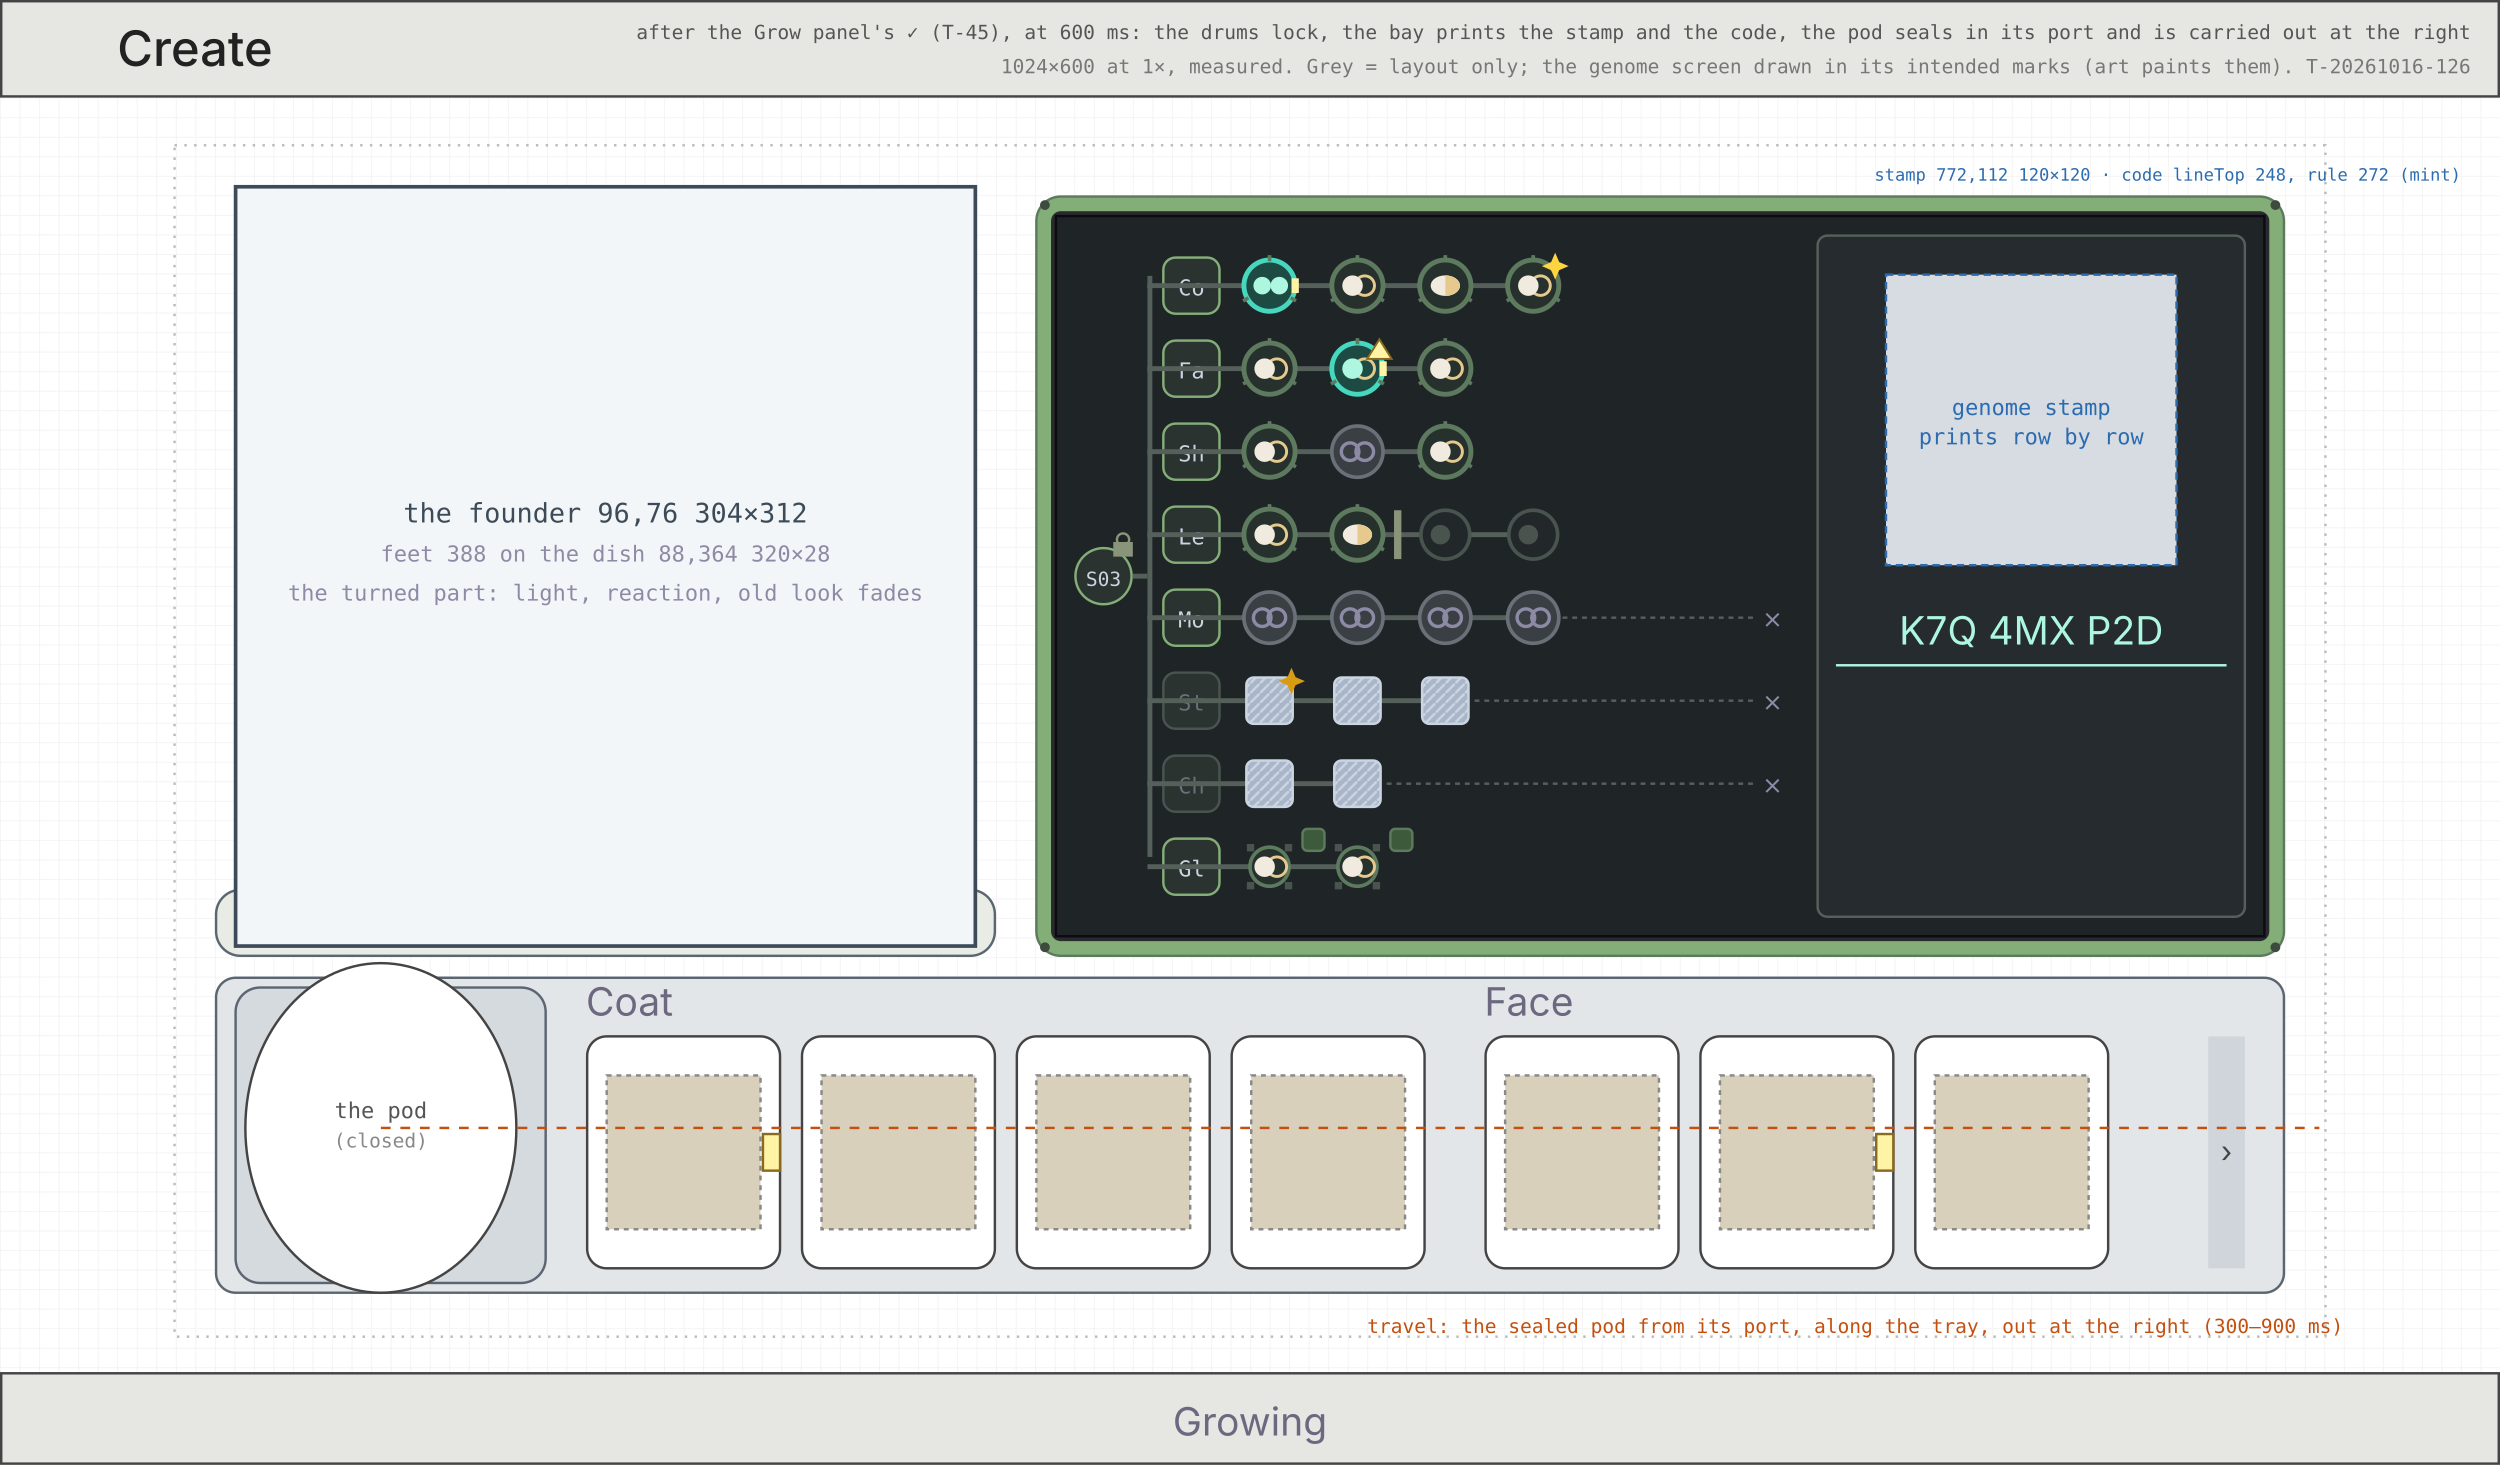
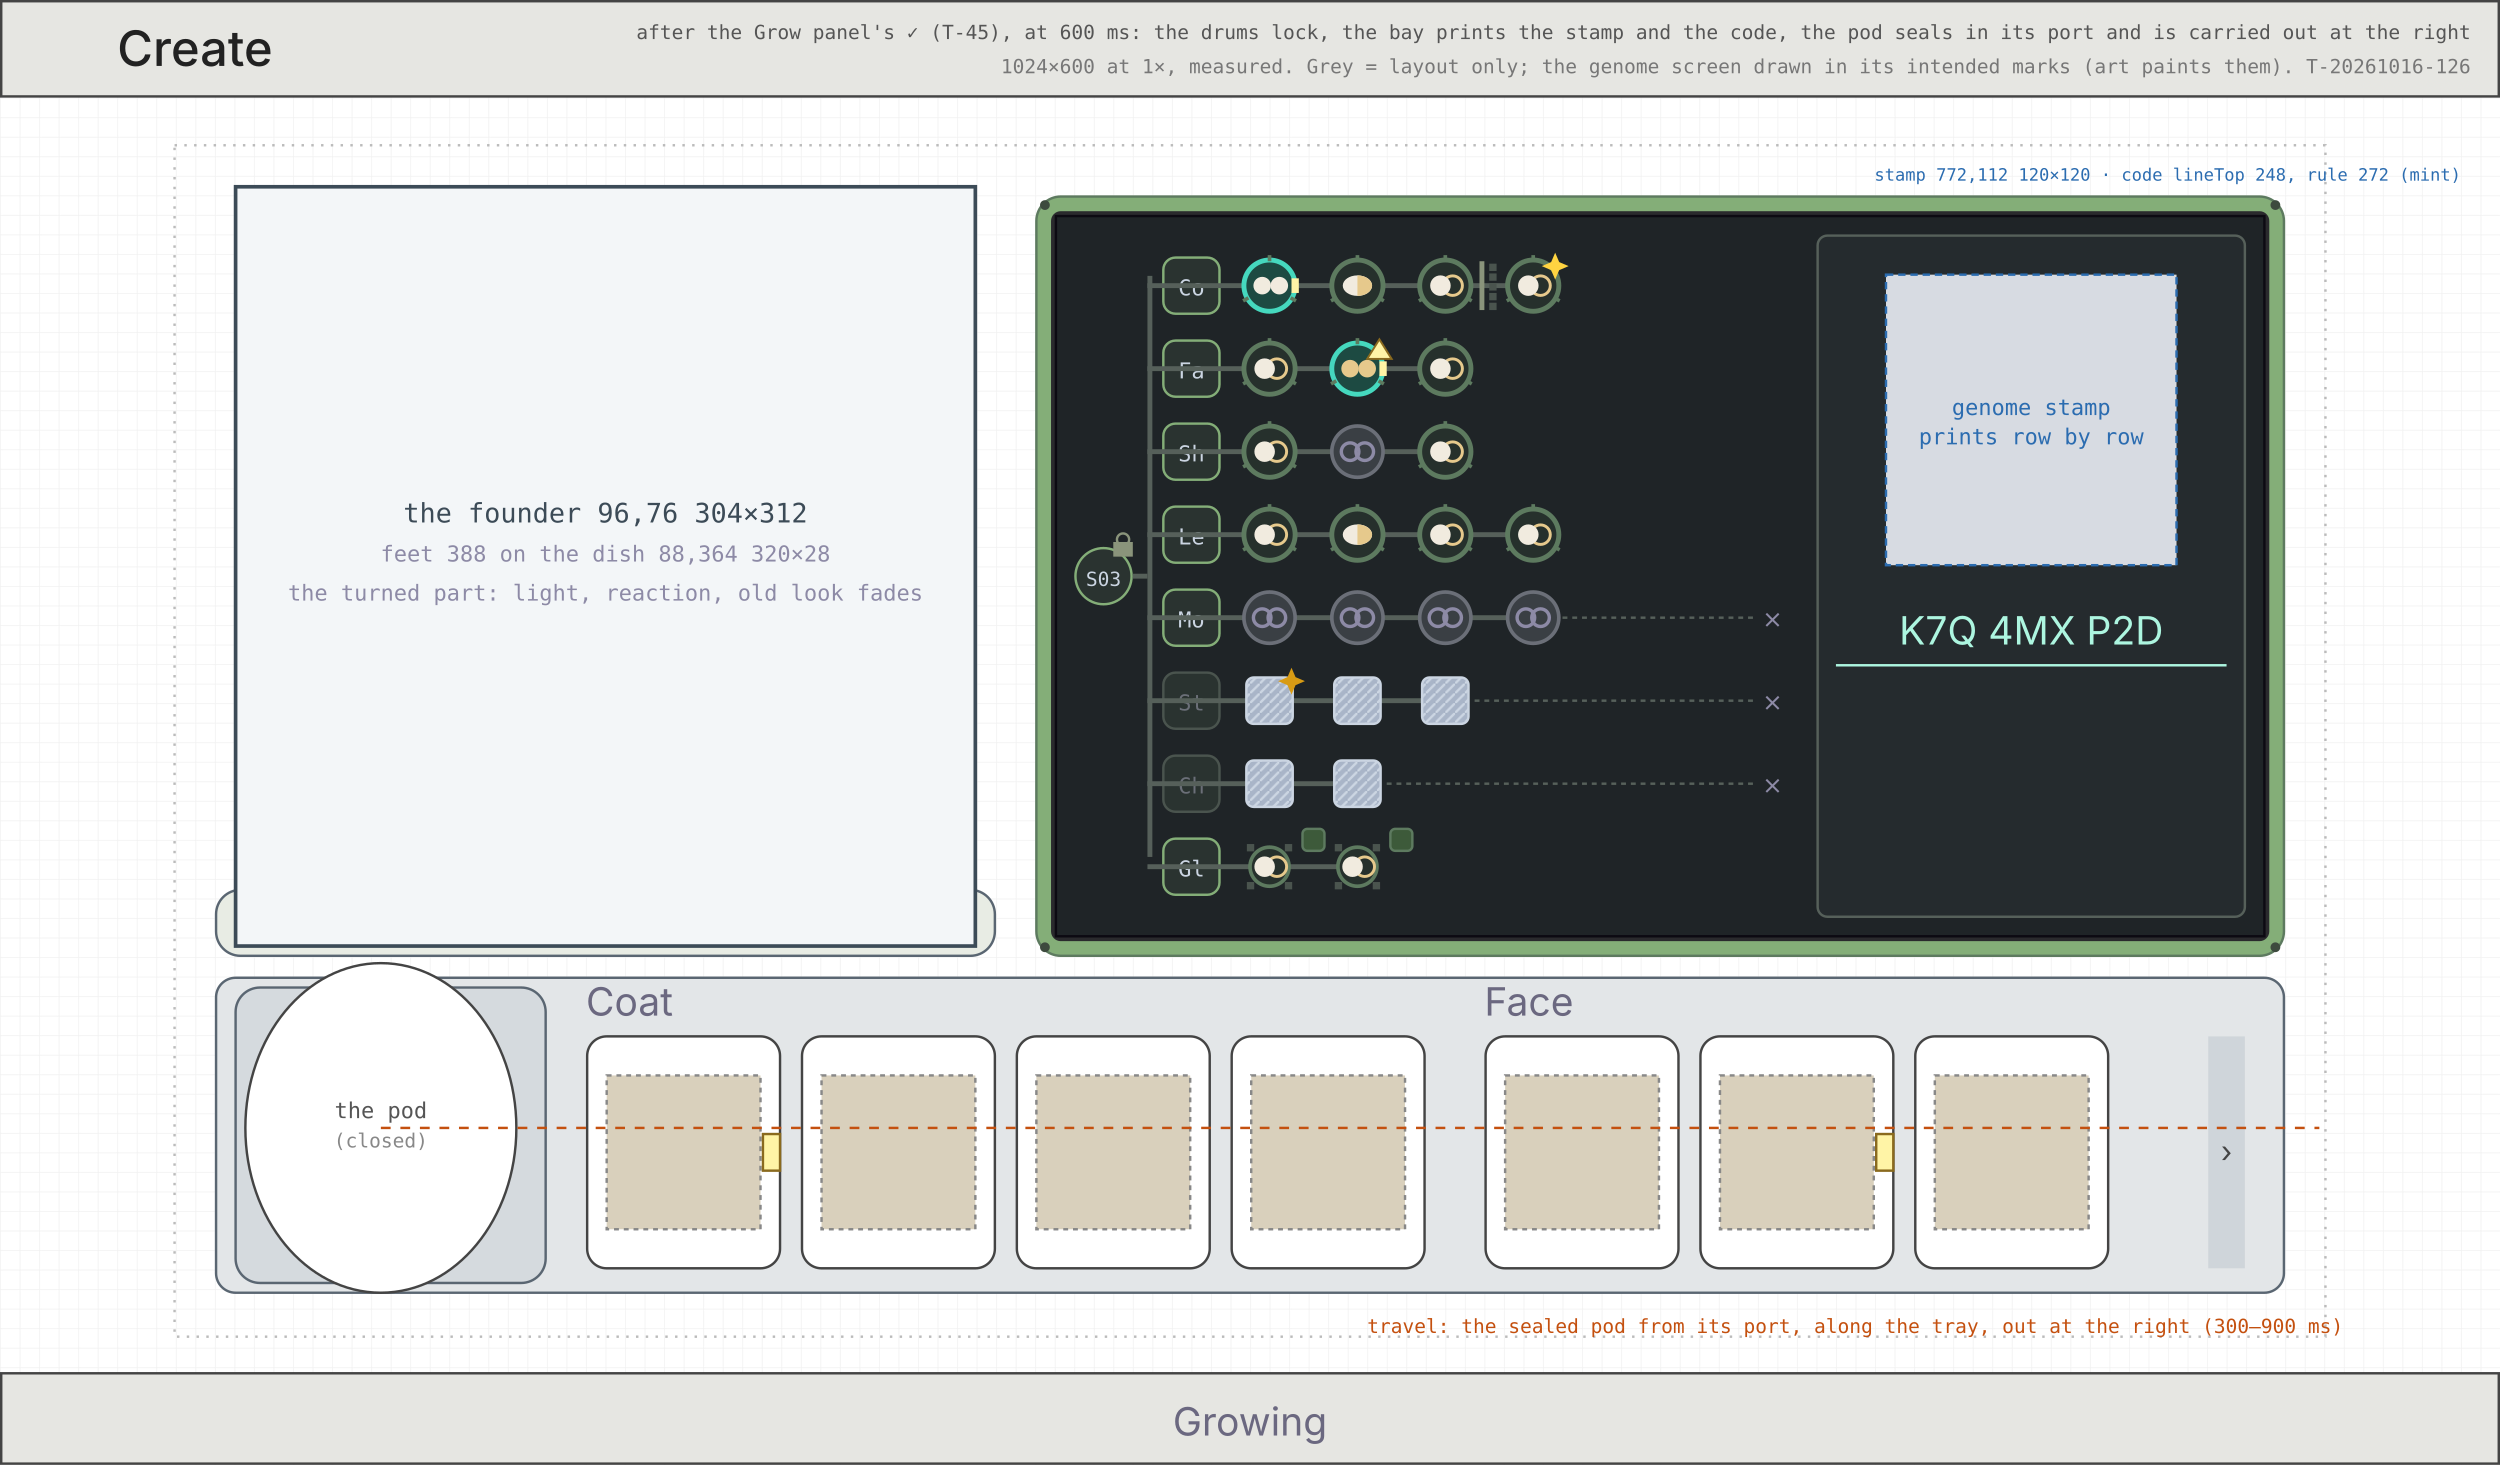
<svg xmlns="http://www.w3.org/2000/svg" viewBox="0 0 1024 600" width="1024" height="600" font-family="Inter, DejaVu Sans, sans-serif">
  <defs>
    <pattern id="g8" width="8" height="8" patternUnits="userSpaceOnUse">
      <path d="M8 0H0V8" fill="none" stroke="#efefef" stroke-width="0.5" />
    </pattern>
    <pattern id="fr" width="4" height="4" patternUnits="userSpaceOnUse">
      <rect width="4" height="4" fill="#a9b5c8" />
      <path d="M0 4L4 0" stroke="#cbd5e2" stroke-width="1" />
    </pattern>
  </defs>
  <rect width="1024" height="600" fill="#fff" />
  <rect width="1024" height="600" fill="url(#g8)" />
  <rect x="71.5" y="59.5" width="881" height="488" fill="none" stroke="#bbb" stroke-width="1" stroke-dasharray="1 3" />
  <rect x="0.5" y="0.5" width="1023" height="39" fill="#e6e6e2" stroke="#444" stroke-width="1" />
  <text x="48" y="27" font-size="20" fill="#222" text-anchor="start" font-weight="500">Create</text>
  <text x="1012" y="16" font-size="8" fill="#555" text-anchor="end" font-family="DejaVu Sans Mono, monospace">after the Grow panel's ✓ (T-45), at 600 ms: the drums lock, the bay prints the stamp and the code, the pod seals in its port and is carried out at the right</text>
  <text x="1012" y="30" font-size="8" fill="#777" text-anchor="end" font-family="DejaVu Sans Mono, monospace">1024×600 at 1×, measured. Grey = layout only; the genome screen drawn in its intended marks (art paints them). T-20261016-126</text>
  <rect x="88.5" y="364.5" width="319" height="27" fill="#e8ece4" stroke="#5a6672" stroke-width="1" rx="10" />
  <rect x="96.5" y="76.5" width="303" height="311" fill="#f3f6f8" stroke="#3c4b57" stroke-width="1.5" />
  <text x="248" y="214" font-size="11" fill="#3c4b57" text-anchor="middle" font-family="DejaVu Sans Mono, monospace">the founder 96,76 304×312</text>
  <text x="248" y="230" font-size="9" fill="#8d8aa6" text-anchor="middle" font-family="DejaVu Sans Mono, monospace">feet 388 on the dish 88,364 320×28</text>
  <text x="248" y="246" font-size="9" fill="#8d8aa6" text-anchor="middle" font-family="DejaVu Sans Mono, monospace">the turned part: light, reaction, old look fades</text>
  <rect x="88.5" y="400.5" width="847" height="129" fill="#e3e6e8" stroke="#5a6672" stroke-width="1" rx="8" />
  <rect x="96.5" y="404.5" width="127" height="121" fill="#d5dade" stroke="#5a6672" stroke-width="1" rx="10" />
  <ellipse cx="156" cy="462" rx="55.5" ry="67.5" fill="#fff" stroke="#444" />
  <text x="156" y="458" font-size="9" fill="#555" text-anchor="middle" font-family="DejaVu Sans Mono, monospace">the pod</text>
  <text x="156" y="470" font-size="8" fill="#888" text-anchor="middle" font-family="DejaVu Sans Mono, monospace">(closed)</text>
  <text x="240" y="416" font-size="16" fill="#6b6880" text-anchor="start">Coat</text>
  <rect x="240.5" y="424.5" width="79" height="95" fill="#fff" stroke="#444" stroke-width="1" rx="8" />
  <rect x="248.5" y="440.5" width="63" height="63" fill="#d9d0bc" stroke="#888" stroke-width="1" stroke-dasharray="2 2" />
  <rect x="312.5" y="464.5" width="7" height="15" fill="#fff4a6" stroke="#8a6a1e" stroke-width="1" />
  <rect x="328.5" y="424.5" width="79" height="95" fill="#fff" stroke="#444" stroke-width="1" rx="8" />
  <rect x="336.5" y="440.5" width="63" height="63" fill="#d9d0bc" stroke="#888" stroke-width="1" stroke-dasharray="2 2" />
  <rect x="416.5" y="424.5" width="79" height="95" fill="#fff" stroke="#444" stroke-width="1" rx="8" />
  <rect x="424.5" y="440.5" width="63" height="63" fill="#d9d0bc" stroke="#888" stroke-width="1" stroke-dasharray="2 2" />
  <rect x="504.5" y="424.5" width="79" height="95" fill="#fff" stroke="#444" stroke-width="1" rx="8" />
  <rect x="512.5" y="440.5" width="63" height="63" fill="#d9d0bc" stroke="#888" stroke-width="1" stroke-dasharray="2 2" />
  <text x="608" y="416" font-size="16" fill="#6b6880" text-anchor="start">Face</text>
  <rect x="608.5" y="424.5" width="79" height="95" fill="#fff" stroke="#444" stroke-width="1" rx="8" />
  <rect x="616.5" y="440.5" width="63" height="63" fill="#d9d0bc" stroke="#888" stroke-width="1" stroke-dasharray="2 2" />
  <rect x="696.5" y="424.5" width="79" height="95" fill="#fff" stroke="#444" stroke-width="1" rx="8" />
  <rect x="704.5" y="440.5" width="63" height="63" fill="#d9d0bc" stroke="#888" stroke-width="1" stroke-dasharray="2 2" />
  <rect x="768.5" y="464.5" width="7" height="15" fill="#fff4a6" stroke="#8a6a1e" stroke-width="1" />
  <rect x="784.5" y="424.5" width="79" height="95" fill="#fff" stroke="#444" stroke-width="1" rx="8" />
  <rect x="792.5" y="440.5" width="63" height="63" fill="#d9d0bc" stroke="#888" stroke-width="1" stroke-dasharray="2 2" />
  <rect x="904.5" y="424.5" width="15" height="95" fill="#cfd5da" stroke="none" stroke-width="1" />
  <text x="912" y="476" font-size="12" fill="#444" text-anchor="middle">›</text>
  <rect x="424.5" y="80.5" width="511" height="311" fill="#84ae78" stroke="#5d7a5f" stroke-width="1" rx="10" />
  <rect x="430.5" y="86.5" width="499" height="299" fill="#2a2a2d" stroke="none" stroke-width="1" rx="4" />
  <rect x="432.5" y="88.5" width="495" height="295" fill="#1f2427" stroke="#0c0a12" stroke-width="1" />
  <circle cx="428" cy="84" r="2" fill="#3d4a3e" stroke="none" stroke-width="1" />
  <circle cx="932" cy="84" r="2" fill="#3d4a3e" stroke="none" stroke-width="1" />
  <circle cx="428" cy="388" r="2" fill="#3d4a3e" stroke="none" stroke-width="1" />
  <circle cx="932" cy="388" r="2" fill="#3d4a3e" stroke="none" stroke-width="1" />
  <rect x="470" y="113" width="2" height="238" fill="#56605a" />
  <rect x="440.5" y="224.5" width="23" height="23" fill="#2a3330" stroke="#84ae78" stroke-width="1" rx="12" />
  <text x="452" y="240" font-size="8" fill="#cbd5e2" text-anchor="middle" font-family="DejaVu Sans Mono, monospace">S03</text>
  <rect x="464" y="235" width="6" height="2" fill="#56605a" />
  <rect x="456" y="222" width="8" height="6" fill="#8a947b" />
  <rect x="457.5" y="218.5" width="5" height="5" fill="none" stroke="#8a947b" stroke-width="1" rx="3" />
  <rect x="476.5" y="105.5" width="23" height="23" fill="#2a3330" stroke="#84ae78" stroke-width="1" rx="5" />
  <text x="488" y="121" font-size="9" fill="#cbd5e2" text-anchor="middle" font-family="DejaVu Sans Mono, monospace">Co</text>
  <rect x="470" y="116" width="158" height="2" fill="#56605a" />
  <circle cx="520" cy="117" r="10.5" fill="#1d4a42" stroke="#45d8be" stroke-width="2" />
  <line x1="520.0" y1="107.0" x2="520.0" y2="104.5" stroke="#5d7a5f" stroke-width="1.5" />
  <line x1="528.66" y1="122.0" x2="530.825" y2="123.25" stroke="#5d7a5f" stroke-width="1.5" />
  <line x1="511.34" y1="122.0" x2="509.175" y2="123.25" stroke="#5d7a5f" stroke-width="1.5" />
-   <circle cx="517" cy="117" r="3.6" fill="#adf6e0" stroke="none" stroke-width="1" />
-   <circle cx="524" cy="117" r="3.6" fill="#adf6e0" stroke="none" stroke-width="1" />
+   <circle cx="517" cy="117" r="3.6" fill="#f1ebdf" stroke="none" stroke-width="1" />
+   <circle cx="524" cy="117" r="3.6" fill="#f1ebdf" stroke="none" stroke-width="1" />
  <rect x="529" y="114" width="3" height="6" fill="#fff4a6" />
  <circle cx="556" cy="117" r="10.5" fill="#26302c" stroke="#5d7a5f" stroke-width="2" />
  <line x1="556.0" y1="107.0" x2="556.0" y2="104.5" stroke="#5d7a5f" stroke-width="1.5" />
  <line x1="564.66" y1="122.0" x2="566.825" y2="123.25" stroke="#5d7a5f" stroke-width="1.5" />
  <line x1="547.34" y1="122.0" x2="545.175" y2="123.25" stroke="#5d7a5f" stroke-width="1.5" />
-   <circle cx="559" cy="117" r="4" fill="none" stroke="#e6c98c" stroke-width="1.2" />
-   <circle cx="554" cy="117" r="4.2" fill="#f1ebdf" stroke="none" stroke-width="1" />
+   <ellipse cx="556" cy="117" rx="6" ry="4.2" fill="#f1ebdf" />
+   <path d="M556 112.8A6 4.2 0 0 1 556 121.2Z" fill="#e6c98c" />
+   <rect x="606" y="107" width="2" height="20" fill="#8a947b" />
+   <rect x="610" y="108" width="3" height="3" fill="#4a544e" />
+   <rect x="610" y="112" width="3" height="3" fill="#4a544e" />
+   <rect x="610" y="116" width="3" height="3" fill="#4a544e" />
+   <rect x="610" y="120" width="3" height="3" fill="#4a544e" />
+   <rect x="610" y="124" width="3" height="3" fill="#4a544e" />
  <circle cx="592" cy="117" r="10.5" fill="#26302c" stroke="#5d7a5f" stroke-width="2" />
  <line x1="592.0" y1="107.0" x2="592.0" y2="104.5" stroke="#5d7a5f" stroke-width="1.5" />
  <line x1="600.66" y1="122.0" x2="602.825" y2="123.25" stroke="#5d7a5f" stroke-width="1.5" />
  <line x1="583.34" y1="122.0" x2="581.175" y2="123.25" stroke="#5d7a5f" stroke-width="1.5" />
-   <ellipse cx="592" cy="117" rx="6" ry="4.2" fill="#f1ebdf" />
-   <path d="M592 112.8A6 4.2 0 0 1 592 121.2Z" fill="#e6c98c" />
+   <circle cx="595" cy="117" r="4" fill="none" stroke="#e6c98c" stroke-width="1.2" />
+   <circle cx="590" cy="117" r="4.2" fill="#f1ebdf" stroke="none" stroke-width="1" />
  <circle cx="628" cy="117" r="10.5" fill="#26302c" stroke="#5d7a5f" stroke-width="2" />
  <line x1="628.0" y1="107.0" x2="628.0" y2="104.5" stroke="#5d7a5f" stroke-width="1.5" />
  <line x1="636.66" y1="122.0" x2="638.825" y2="123.25" stroke="#5d7a5f" stroke-width="1.5" />
  <line x1="619.34" y1="122.0" x2="617.175" y2="123.25" stroke="#5d7a5f" stroke-width="1.5" />
  <circle cx="631" cy="117" r="4" fill="none" stroke="#e6c98c" stroke-width="1.2" />
  <circle cx="626" cy="117" r="4.2" fill="#f1ebdf" stroke="none" stroke-width="1" />
  <path d="M637 103.5L638.65 107.35L642.5 109L638.65 110.65L637 114.5L635.35 110.65L631.5 109L635.35 107.35Z" fill="#ffd441" />
  <rect x="476.5" y="139.5" width="23" height="23" fill="#2a3330" stroke="#84ae78" stroke-width="1" rx="5" />
  <text x="488" y="155" font-size="9" fill="#cbd5e2" text-anchor="middle" font-family="DejaVu Sans Mono, monospace">Fa</text>
  <rect x="470" y="150" width="122" height="2" fill="#56605a" />
  <circle cx="520" cy="151" r="10.5" fill="#26302c" stroke="#5d7a5f" stroke-width="2" />
  <line x1="520.0" y1="141.0" x2="520.0" y2="138.5" stroke="#5d7a5f" stroke-width="1.5" />
  <line x1="528.66" y1="156.0" x2="530.825" y2="157.25" stroke="#5d7a5f" stroke-width="1.5" />
  <line x1="511.34" y1="156.0" x2="509.175" y2="157.25" stroke="#5d7a5f" stroke-width="1.5" />
  <circle cx="523" cy="151" r="4" fill="none" stroke="#e6c98c" stroke-width="1.2" />
  <circle cx="518" cy="151" r="4.2" fill="#f1ebdf" stroke="none" stroke-width="1" />
  <circle cx="556" cy="151" r="10.5" fill="#1d4a42" stroke="#45d8be" stroke-width="2" />
  <line x1="556.0" y1="141.0" x2="556.0" y2="138.5" stroke="#5d7a5f" stroke-width="1.5" />
  <line x1="564.66" y1="156.0" x2="566.825" y2="157.25" stroke="#5d7a5f" stroke-width="1.5" />
  <line x1="547.34" y1="156.0" x2="545.175" y2="157.25" stroke="#5d7a5f" stroke-width="1.5" />
-   <circle cx="559" cy="151" r="4" fill="none" stroke="#e6c98c" stroke-width="1.2" />
-   <circle cx="554" cy="151" r="4.2" fill="#adf6e0" stroke="none" stroke-width="1" />
+   <circle cx="553" cy="151" r="3.6" fill="#e6c98c" stroke="none" stroke-width="1" />
+   <circle cx="560" cy="151" r="3.6" fill="#e6c98c" stroke="none" stroke-width="1" />
  <rect x="565" y="148" width="3" height="6" fill="#fff4a6" />
  <path d="M565 139L570 147L560 147Z" fill="#fff4a6" stroke="#8a6a1e" stroke-width="0.8" />
  <circle cx="592" cy="151" r="10.5" fill="#26302c" stroke="#5d7a5f" stroke-width="2" />
  <line x1="592.0" y1="141.0" x2="592.0" y2="138.5" stroke="#5d7a5f" stroke-width="1.5" />
  <line x1="600.66" y1="156.0" x2="602.825" y2="157.25" stroke="#5d7a5f" stroke-width="1.5" />
  <line x1="583.34" y1="156.0" x2="581.175" y2="157.25" stroke="#5d7a5f" stroke-width="1.5" />
  <circle cx="595" cy="151" r="4" fill="none" stroke="#e6c98c" stroke-width="1.2" />
  <circle cx="590" cy="151" r="4.2" fill="#f1ebdf" stroke="none" stroke-width="1" />
  <rect x="476.5" y="173.5" width="23" height="23" fill="#2a3330" stroke="#84ae78" stroke-width="1" rx="5" />
  <text x="488" y="189" font-size="9" fill="#cbd5e2" text-anchor="middle" font-family="DejaVu Sans Mono, monospace">Sh</text>
  <rect x="470" y="184" width="122" height="2" fill="#56605a" />
  <circle cx="520" cy="185" r="10.5" fill="#26302c" stroke="#5d7a5f" stroke-width="2" />
  <line x1="520.0" y1="175.0" x2="520.0" y2="172.5" stroke="#5d7a5f" stroke-width="1.5" />
  <line x1="528.66" y1="190.0" x2="530.825" y2="191.25" stroke="#5d7a5f" stroke-width="1.5" />
  <line x1="511.34" y1="190.0" x2="509.175" y2="191.25" stroke="#5d7a5f" stroke-width="1.5" />
  <circle cx="523" cy="185" r="4" fill="none" stroke="#e6c98c" stroke-width="1.2" />
  <circle cx="518" cy="185" r="4.2" fill="#f1ebdf" stroke="none" stroke-width="1" />
  <circle cx="556" cy="185" r="10.5" fill="#3a3f44" stroke="#6b6f78" stroke-width="1.5" />
  <circle cx="553" cy="185" r="3.6" fill="none" stroke="#8d8aa6" stroke-width="1.4" />
  <circle cx="559" cy="185" r="3.6" fill="none" stroke="#8d8aa6" stroke-width="1.4" />
  <circle cx="592" cy="185" r="10.5" fill="#26302c" stroke="#5d7a5f" stroke-width="2" />
  <line x1="592.0" y1="175.0" x2="592.0" y2="172.5" stroke="#5d7a5f" stroke-width="1.5" />
  <line x1="600.66" y1="190.0" x2="602.825" y2="191.25" stroke="#5d7a5f" stroke-width="1.5" />
  <line x1="583.34" y1="190.0" x2="581.175" y2="191.25" stroke="#5d7a5f" stroke-width="1.5" />
  <circle cx="595" cy="185" r="4" fill="none" stroke="#e6c98c" stroke-width="1.2" />
  <circle cx="590" cy="185" r="4.2" fill="#f1ebdf" stroke="none" stroke-width="1" />
  <rect x="476.5" y="207.5" width="23" height="23" fill="#2a3330" stroke="#84ae78" stroke-width="1" rx="5" />
  <text x="488" y="223" font-size="9" fill="#cbd5e2" text-anchor="middle" font-family="DejaVu Sans Mono, monospace">Le</text>
  <rect x="470" y="218" width="158" height="2" fill="#56605a" />
  <circle cx="520" cy="219" r="10.5" fill="#26302c" stroke="#5d7a5f" stroke-width="2" />
  <line x1="520.0" y1="209.0" x2="520.0" y2="206.5" stroke="#5d7a5f" stroke-width="1.5" />
  <line x1="528.66" y1="224.0" x2="530.825" y2="225.25" stroke="#5d7a5f" stroke-width="1.5" />
  <line x1="511.34" y1="224.0" x2="509.175" y2="225.25" stroke="#5d7a5f" stroke-width="1.5" />
  <circle cx="523" cy="219" r="4" fill="none" stroke="#e6c98c" stroke-width="1.2" />
  <circle cx="518" cy="219" r="4.2" fill="#f1ebdf" stroke="none" stroke-width="1" />
  <circle cx="556" cy="219" r="10.5" fill="#26302c" stroke="#5d7a5f" stroke-width="2" />
  <line x1="556.0" y1="209.0" x2="556.0" y2="206.5" stroke="#5d7a5f" stroke-width="1.5" />
  <line x1="564.66" y1="224.0" x2="566.825" y2="225.25" stroke="#5d7a5f" stroke-width="1.5" />
  <line x1="547.34" y1="224.0" x2="545.175" y2="225.25" stroke="#5d7a5f" stroke-width="1.5" />
  <ellipse cx="556" cy="219" rx="6" ry="4.2" fill="#f1ebdf" />
  <path d="M556 214.8A6 4.2 0 0 1 556 223.2Z" fill="#e6c98c" />
-   <rect x="571" y="209" width="3" height="20" fill="#8a947b" />
-   <circle cx="592" cy="219" r="10" fill="#22272a" stroke="#4a544e" stroke-width="1.5" />
-   <circle cx="590" cy="219" r="4" fill="#4a544e" stroke="none" stroke-width="1" />
-   <circle cx="628" cy="219" r="10" fill="#22272a" stroke="#4a544e" stroke-width="1.5" />
-   <circle cx="626" cy="219" r="4" fill="#4a544e" stroke="none" stroke-width="1" />
+   <circle cx="592" cy="219" r="10.5" fill="#26302c" stroke="#5d7a5f" stroke-width="2" />
+   <line x1="592.0" y1="209.0" x2="592.0" y2="206.5" stroke="#5d7a5f" stroke-width="1.5" />
+   <line x1="600.66" y1="224.0" x2="602.825" y2="225.25" stroke="#5d7a5f" stroke-width="1.5" />
+   <line x1="583.34" y1="224.0" x2="581.175" y2="225.25" stroke="#5d7a5f" stroke-width="1.5" />
+   <circle cx="595" cy="219" r="4" fill="none" stroke="#e6c98c" stroke-width="1.2" />
+   <circle cx="590" cy="219" r="4.2" fill="#f1ebdf" stroke="none" stroke-width="1" />
+   <circle cx="628" cy="219" r="10.5" fill="#26302c" stroke="#5d7a5f" stroke-width="2" />
+   <line x1="628.0" y1="209.0" x2="628.0" y2="206.5" stroke="#5d7a5f" stroke-width="1.5" />
+   <line x1="636.66" y1="224.0" x2="638.825" y2="225.25" stroke="#5d7a5f" stroke-width="1.5" />
+   <line x1="619.34" y1="224.0" x2="617.175" y2="225.25" stroke="#5d7a5f" stroke-width="1.5" />
+   <circle cx="631" cy="219" r="4" fill="none" stroke="#e6c98c" stroke-width="1.2" />
+   <circle cx="626" cy="219" r="4.2" fill="#f1ebdf" stroke="none" stroke-width="1" />
  <rect x="476.5" y="241.5" width="23" height="23" fill="#2a3330" stroke="#84ae78" stroke-width="1" rx="5" />
  <text x="488" y="257" font-size="9" fill="#cbd5e2" text-anchor="middle" font-family="DejaVu Sans Mono, monospace">Mo</text>
  <rect x="470" y="252" width="158" height="2" fill="#56605a" />
  <line x1="640" y1="253" x2="720" y2="253" stroke="#56605a" stroke-dasharray="2 2" />
  <text x="726" y="257" font-size="10" fill="#8d8aa6" text-anchor="middle">⨯</text>
  <circle cx="520" cy="253" r="10.5" fill="#3a3f44" stroke="#6b6f78" stroke-width="1.5" />
  <circle cx="517" cy="253" r="3.6" fill="none" stroke="#8d8aa6" stroke-width="1.4" />
  <circle cx="523" cy="253" r="3.6" fill="none" stroke="#8d8aa6" stroke-width="1.4" />
  <circle cx="556" cy="253" r="10.5" fill="#3a3f44" stroke="#6b6f78" stroke-width="1.5" />
  <circle cx="553" cy="253" r="3.6" fill="none" stroke="#8d8aa6" stroke-width="1.4" />
  <circle cx="559" cy="253" r="3.6" fill="none" stroke="#8d8aa6" stroke-width="1.4" />
  <circle cx="592" cy="253" r="10.5" fill="#3a3f44" stroke="#6b6f78" stroke-width="1.5" />
  <circle cx="589" cy="253" r="3.6" fill="none" stroke="#8d8aa6" stroke-width="1.4" />
  <circle cx="595" cy="253" r="3.6" fill="none" stroke="#8d8aa6" stroke-width="1.4" />
  <circle cx="628" cy="253" r="10.5" fill="#3a3f44" stroke="#6b6f78" stroke-width="1.5" />
  <circle cx="625" cy="253" r="3.6" fill="none" stroke="#8d8aa6" stroke-width="1.4" />
  <circle cx="631" cy="253" r="3.6" fill="none" stroke="#8d8aa6" stroke-width="1.4" />
  <rect x="476.5" y="275.5" width="23" height="23" fill="#2a3330" stroke="#4a544e" stroke-width="1" rx="5" />
  <text x="488" y="291" font-size="9" fill="#6b6f78" text-anchor="middle" font-family="DejaVu Sans Mono, monospace">St</text>
  <rect x="470" y="286" width="122" height="2" fill="#56605a" />
  <line x1="604" y1="287" x2="720" y2="287" stroke="#56605a" stroke-dasharray="2 2" />
  <text x="726" y="291" font-size="10" fill="#8d8aa6" text-anchor="middle">⨯</text>
  <rect x="510.5" y="277.5" width="19" height="19" fill="url(#fr)" stroke="#cbd5e2" stroke-width="1" rx="3" />
  <path d="M529 273.5L530.65 277.35L534.5 279L530.65 280.65L529 284.5L527.35 280.65L523.5 279L527.35 277.35Z" fill="#d89b14" />
  <rect x="546.5" y="277.5" width="19" height="19" fill="url(#fr)" stroke="#cbd5e2" stroke-width="1" rx="3" />
  <rect x="582.5" y="277.5" width="19" height="19" fill="url(#fr)" stroke="#cbd5e2" stroke-width="1" rx="3" />
  <rect x="476.5" y="309.5" width="23" height="23" fill="#2a3330" stroke="#4a544e" stroke-width="1" rx="5" />
  <text x="488" y="325" font-size="9" fill="#6b6f78" text-anchor="middle" font-family="DejaVu Sans Mono, monospace">Ch</text>
  <rect x="470" y="320" width="86" height="2" fill="#56605a" />
  <line x1="568" y1="321" x2="720" y2="321" stroke="#56605a" stroke-dasharray="2 2" />
  <text x="726" y="325" font-size="10" fill="#8d8aa6" text-anchor="middle">⨯</text>
  <rect x="510.5" y="311.5" width="19" height="19" fill="url(#fr)" stroke="#cbd5e2" stroke-width="1" rx="3" />
  <rect x="546.5" y="311.5" width="19" height="19" fill="url(#fr)" stroke="#cbd5e2" stroke-width="1" rx="3" />
  <rect x="476.5" y="343.5" width="23" height="23" fill="#2a3330" stroke="#84ae78" stroke-width="1" rx="5" />
  <text x="488" y="359" font-size="9" fill="#cbd5e2" text-anchor="middle" font-family="DejaVu Sans Mono, monospace">Gl</text>
  <rect x="470" y="354" width="86" height="2" fill="#56605a" />
  <circle cx="520" cy="355" r="8" fill="#26302c" stroke="#5d7a5f" stroke-width="1.5" />
  <circle cx="523" cy="355" r="4" fill="none" stroke="#e6c98c" stroke-width="1.2" />
  <circle cx="518" cy="355" r="4.2" fill="#f1ebdf" stroke="none" stroke-width="1" />
  <rect x="510.722" y="345.722" width="3" height="3" fill="#4a544e" />
  <rect x="526.278" y="345.722" width="3" height="3" fill="#4a544e" />
  <rect x="526.278" y="361.278" width="3" height="3" fill="#4a544e" />
  <rect x="510.722" y="361.278" width="3" height="3" fill="#4a544e" />
  <rect x="533.5" y="339.5" width="9" height="9" fill="#3d5a3a" stroke="#5d7a5f" stroke-width="1" rx="2" />
  <circle cx="556" cy="355" r="8" fill="#26302c" stroke="#5d7a5f" stroke-width="1.5" />
  <circle cx="559" cy="355" r="4" fill="none" stroke="#e6c98c" stroke-width="1.2" />
  <circle cx="554" cy="355" r="4.2" fill="#f1ebdf" stroke="none" stroke-width="1" />
  <rect x="546.722" y="345.722" width="3" height="3" fill="#4a544e" />
  <rect x="562.278" y="345.722" width="3" height="3" fill="#4a544e" />
  <rect x="562.278" y="361.278" width="3" height="3" fill="#4a544e" />
  <rect x="546.722" y="361.278" width="3" height="3" fill="#4a544e" />
  <rect x="569.5" y="339.5" width="9" height="9" fill="#3d5a3a" stroke="#5d7a5f" stroke-width="1" rx="2" />
  <rect x="744.5" y="96.5" width="175" height="279" fill="#252b2e" stroke="#56605a" stroke-width="1" rx="4" />
  <rect x="772.5" y="112.5" width="119" height="119" fill="#d7dbe2" stroke="#2b6cb0" stroke-width="1" stroke-dasharray="3 2" />
  <text x="832" y="170" font-size="9" fill="#2b6cb0" text-anchor="middle" font-family="DejaVu Sans Mono, monospace">genome stamp</text>
  <text x="832" y="182" font-size="9" fill="#2b6cb0" text-anchor="middle" font-family="DejaVu Sans Mono, monospace">prints row by row</text>
  <text x="832" y="264" font-size="16" fill="#adf6e0" text-anchor="middle">K7Q 4MX P2D</text>
  <rect x="752" y="272" width="160" height="1" fill="#adf6e0" />
  <text x="1008" y="74" font-size="7" fill="#2b6cb0" text-anchor="end" font-family="DejaVu Sans Mono, monospace">stamp 772,112 120×120 · code lineTop 248, rule 272 (mint)</text>
  <line x1="156" y1="462" x2="950" y2="462" stroke="#c4500f" stroke-dasharray="4 4" />
  <text x="560" y="546" font-size="8" fill="#c4500f" text-anchor="start" font-family="DejaVu Sans Mono, monospace">travel: the sealed pod from its port, along the tray, out at the right (300–900 ms)</text>
  <rect x="0.5" y="562.5" width="1023" height="37" fill="#e6e6e2" stroke="#444" stroke-width="1" />
  <text x="512" y="588" font-size="16" fill="#6b6880" text-anchor="middle">Growing</text>
  <text x="1008" y="588" font-size="16" fill="#222" text-anchor="end" />
</svg>
